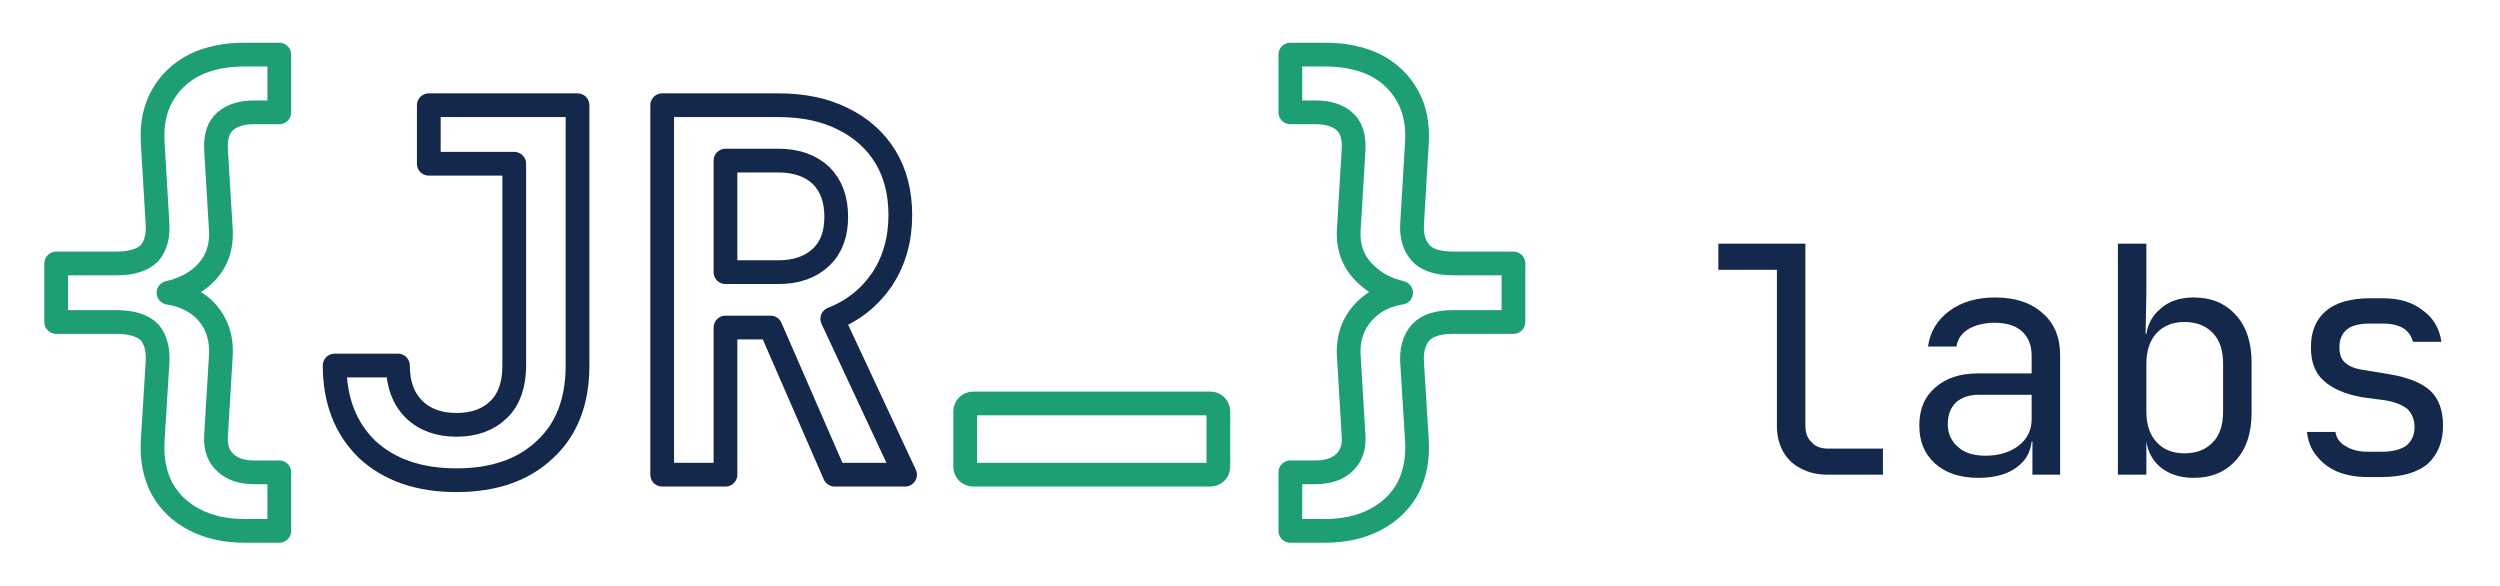
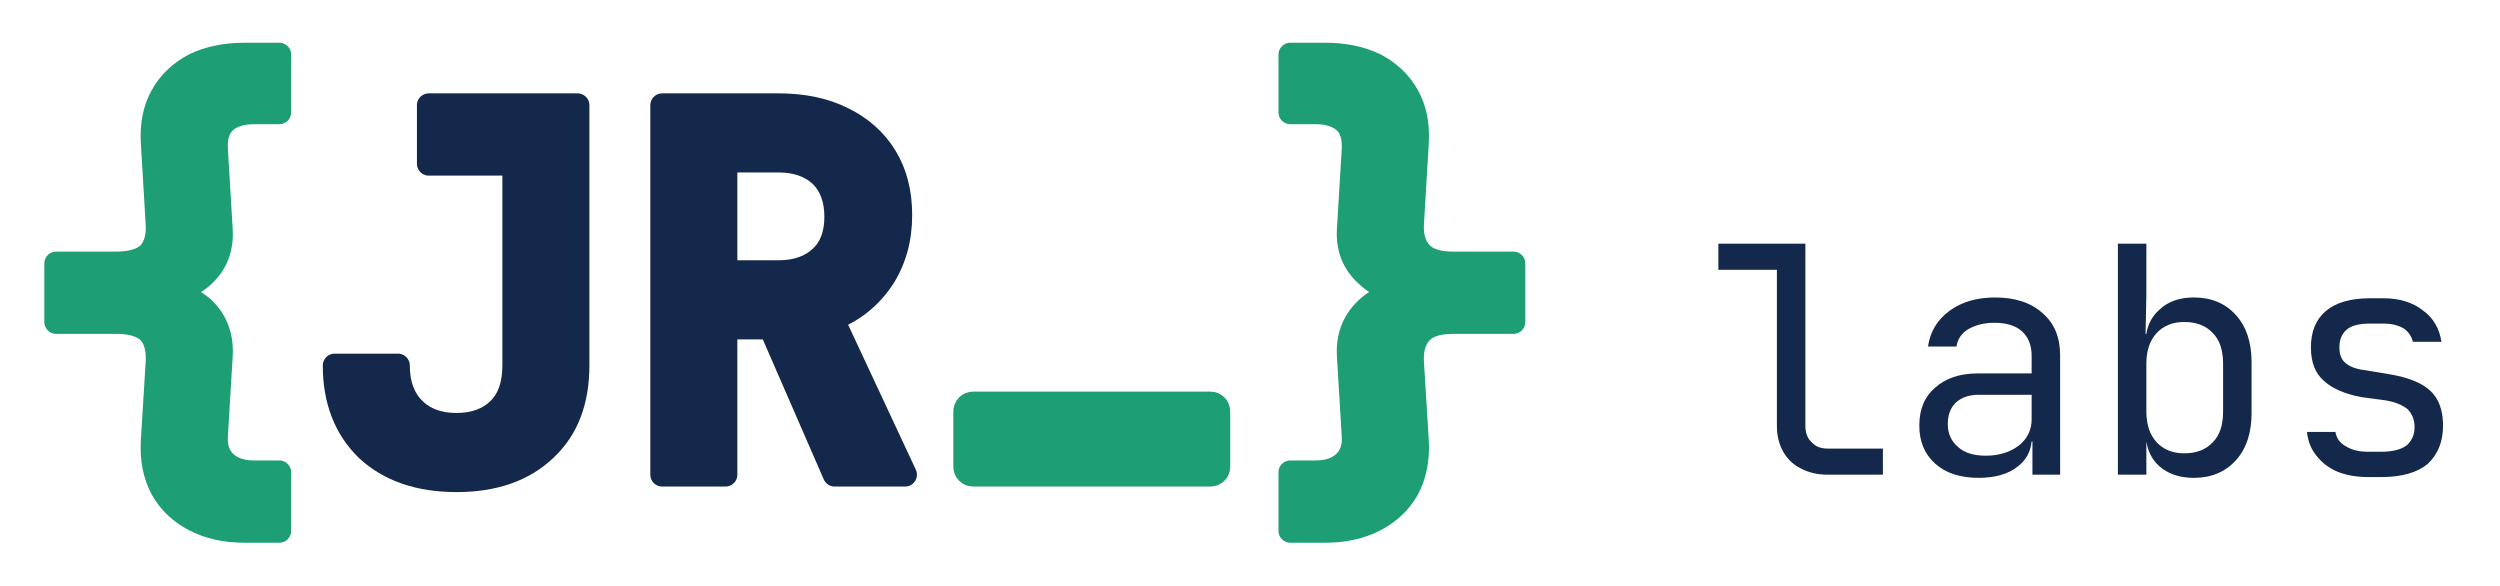
<svg xmlns="http://www.w3.org/2000/svg" viewBox="16 16 316 74" role="img" aria-labelledby="t">
-   <g fill="none" stroke-width="3" stroke-linejoin="round" stroke-linecap="round">
-     <g stroke="#1D9E75">
+   <g stroke-width="3" stroke-linejoin="round" stroke-linecap="round">
+     <g fill="#1D9E75" stroke="#1D9E75">
      <path d="M46.9 83.1Q43.3 83.1 40.6 81.7Q37.9 80.3 36.5 77.8Q35.1 75.2 35.3 71.7L35.9 62Q36.1 59.4 34.9 58Q33.6 56.7 30.7 56.7H23.1V49.3H30.7Q33.6 49.3 34.9 48Q36.1 46.6 35.9 44.1L35.3 34Q35.1 30.6 36.5 28.1Q37.9 25.6 40.6 24.2Q43.3 22.9 46.9 22.9H51.3V30.2H48.1Q45.8 30.2 44.5 31.3Q43.2 32.4 43.3 34.8L43.9 44.8Q44.2 48.5 41.7 50.8Q40 52.4 37.3 53Q39.9 53.4 41.7 55Q44.2 57.4 43.9 61.2L43.3 71.2Q43.2 73.3 44.5 74.5Q45.8 75.7 48.1 75.7H51.3V83.1Z" />
      <path d="M179.1 83.1V75.7H182.3Q184.6 75.7 185.9 74.5Q187.2 73.3 187.1 71.2L186.5 61.2Q186.2 57.4 188.8 55Q190.5 53.4 193.1 53Q190.5 52.4 188.8 50.8Q186.2 48.5 186.5 44.8L187.1 34.8Q187.2 32.4 185.9 31.3Q184.6 30.2 182.3 30.2H179.1V22.9H183.5Q187.1 22.9 189.8 24.2Q192.5 25.6 193.9 28.1Q195.3 30.6 195.1 34L194.5 44.1Q194.3 46.6 195.6 48Q196.8 49.3 199.7 49.3H207.3V56.7H199.7Q196.8 56.7 195.6 58Q194.3 59.4 194.5 62L195.1 71.7Q195.3 75.2 193.9 77.8Q192.5 80.3 189.8 81.7Q187.1 83.1 183.5 83.1Z" />
      <rect x="138" y="67" width="32" height="9" rx="1" />
    </g>
-     <g stroke="#14284B">
+     <g fill="#14284B" stroke="#14284B">
      <path d="M73.7 76.7Q66.6 76.7 62.4 72.8Q58.3 68.8 58.3 62.2H66.3Q66.3 65.7 68.3 67.7Q70.3 69.7 73.7 69.7Q77.1 69.7 79.1 67.7Q81 65.8 81 62.2V36.7H70.2V29.3H89V62.2Q89 69 84.9 72.8Q80.8 76.7 73.7 76.7Z" />
      <path d="M99.7 76V29.3H114.4Q119.1 29.3 122.5 31Q126 32.7 127.9 35.8Q129.8 38.9 129.8 43.2Q129.8 47.8 127.5 51.3Q125.1 54.8 121.2 56.3L130.4 76H121.5L113.4 57.4H107.7V76ZM107.7 50.4H114.4Q117.8 50.4 119.8 48.5Q121.7 46.7 121.7 43.4Q121.7 40.1 119.8 38.2Q117.8 36.3 114.4 36.3H107.7Z" />
    </g>
  </g>
  <g fill="#14284B">
    <path d="M247 76Q245.1 76 243.6 75.2Q242.2 74.5 241.4 73.1Q240.6 71.7 240.6 69.8V50.1H233.2V46.8H244.2V69.8Q244.2 71.2 245 71.9Q245.7 72.7 247 72.7H254V76Z" />
    <path d="M266.1 76.4Q262.6 76.4 260.6 74.6Q258.6 72.8 258.6 69.8Q258.6 66.7 260.6 65Q262.6 63.2 266 63.2H272.8V61Q272.8 59 271.6 57.9Q270.4 56.8 268.1 56.8Q266.2 56.8 264.8 57.6Q263.5 58.4 263.3 59.8H259.7Q260.1 57 262.4 55.3Q264.7 53.6 268.2 53.6Q272 53.6 274.2 55.6Q276.4 57.5 276.4 60.9V76H272.9V71.8H272.8Q272.6 73.8 271 75Q269.2 76.4 266.1 76.4ZM267 73.6Q269.5 73.6 271.2 72.3Q272.8 71 272.8 69V65.9H266.1Q264.3 65.9 263.2 66.9Q262.2 67.9 262.2 69.6Q262.2 71.4 263.5 72.5Q264.7 73.6 267 73.6Z" />
    <path d="M293.3 76.4Q290.6 76.4 288.9 74.9Q287.6 73.7 287.3 71.8H287.3V76H283.7V46.8H287.3V53.2L287.2 58.2H287.3Q287.6 56.3 289 55.1Q290.6 53.6 293.3 53.6Q296.6 53.6 298.6 55.8Q300.6 58 300.6 61.8V68.2Q300.6 72 298.6 74.2Q296.6 76.4 293.3 76.4ZM292.1 73.3Q294.4 73.3 295.7 71.9Q297 70.6 297 68V62Q297 59.4 295.7 58.1Q294.4 56.7 292.1 56.7Q289.9 56.7 288.6 58.1Q287.3 59.5 287.3 62V68Q287.3 70.5 288.6 71.9Q289.9 73.3 292.1 73.3Z" />
    <path d="M315.3 76.3Q313.1 76.3 311.4 75.6Q309.8 74.9 308.8 73.6Q307.8 72.4 307.6 70.6H311.2Q311.4 71.8 312.5 72.4Q313.6 73.1 315.3 73.1H317Q319.1 73.1 320.2 72.3Q321.2 71.4 321.2 70Q321.2 68.6 320.3 67.7Q319.3 66.9 317.5 66.6L314.5 66.2Q311.3 65.6 309.7 64.1Q308.1 62.7 308.1 59.9Q308.1 56.9 310 55.3Q311.9 53.7 315.6 53.7H317.2Q320.3 53.7 322.2 55.2Q324.2 56.6 324.6 59.2H321Q320.7 58.1 319.8 57.5Q318.8 56.9 317.2 56.9H315.6Q313.6 56.9 312.7 57.6Q311.7 58.4 311.7 59.9Q311.7 61.3 312.5 61.9Q313.3 62.6 315 62.8L318 63.3Q321.6 63.9 323.2 65.4Q324.8 66.9 324.8 69.8Q324.8 72.8 322.9 74.6Q320.9 76.3 317 76.3Z" />
  </g>
</svg>
